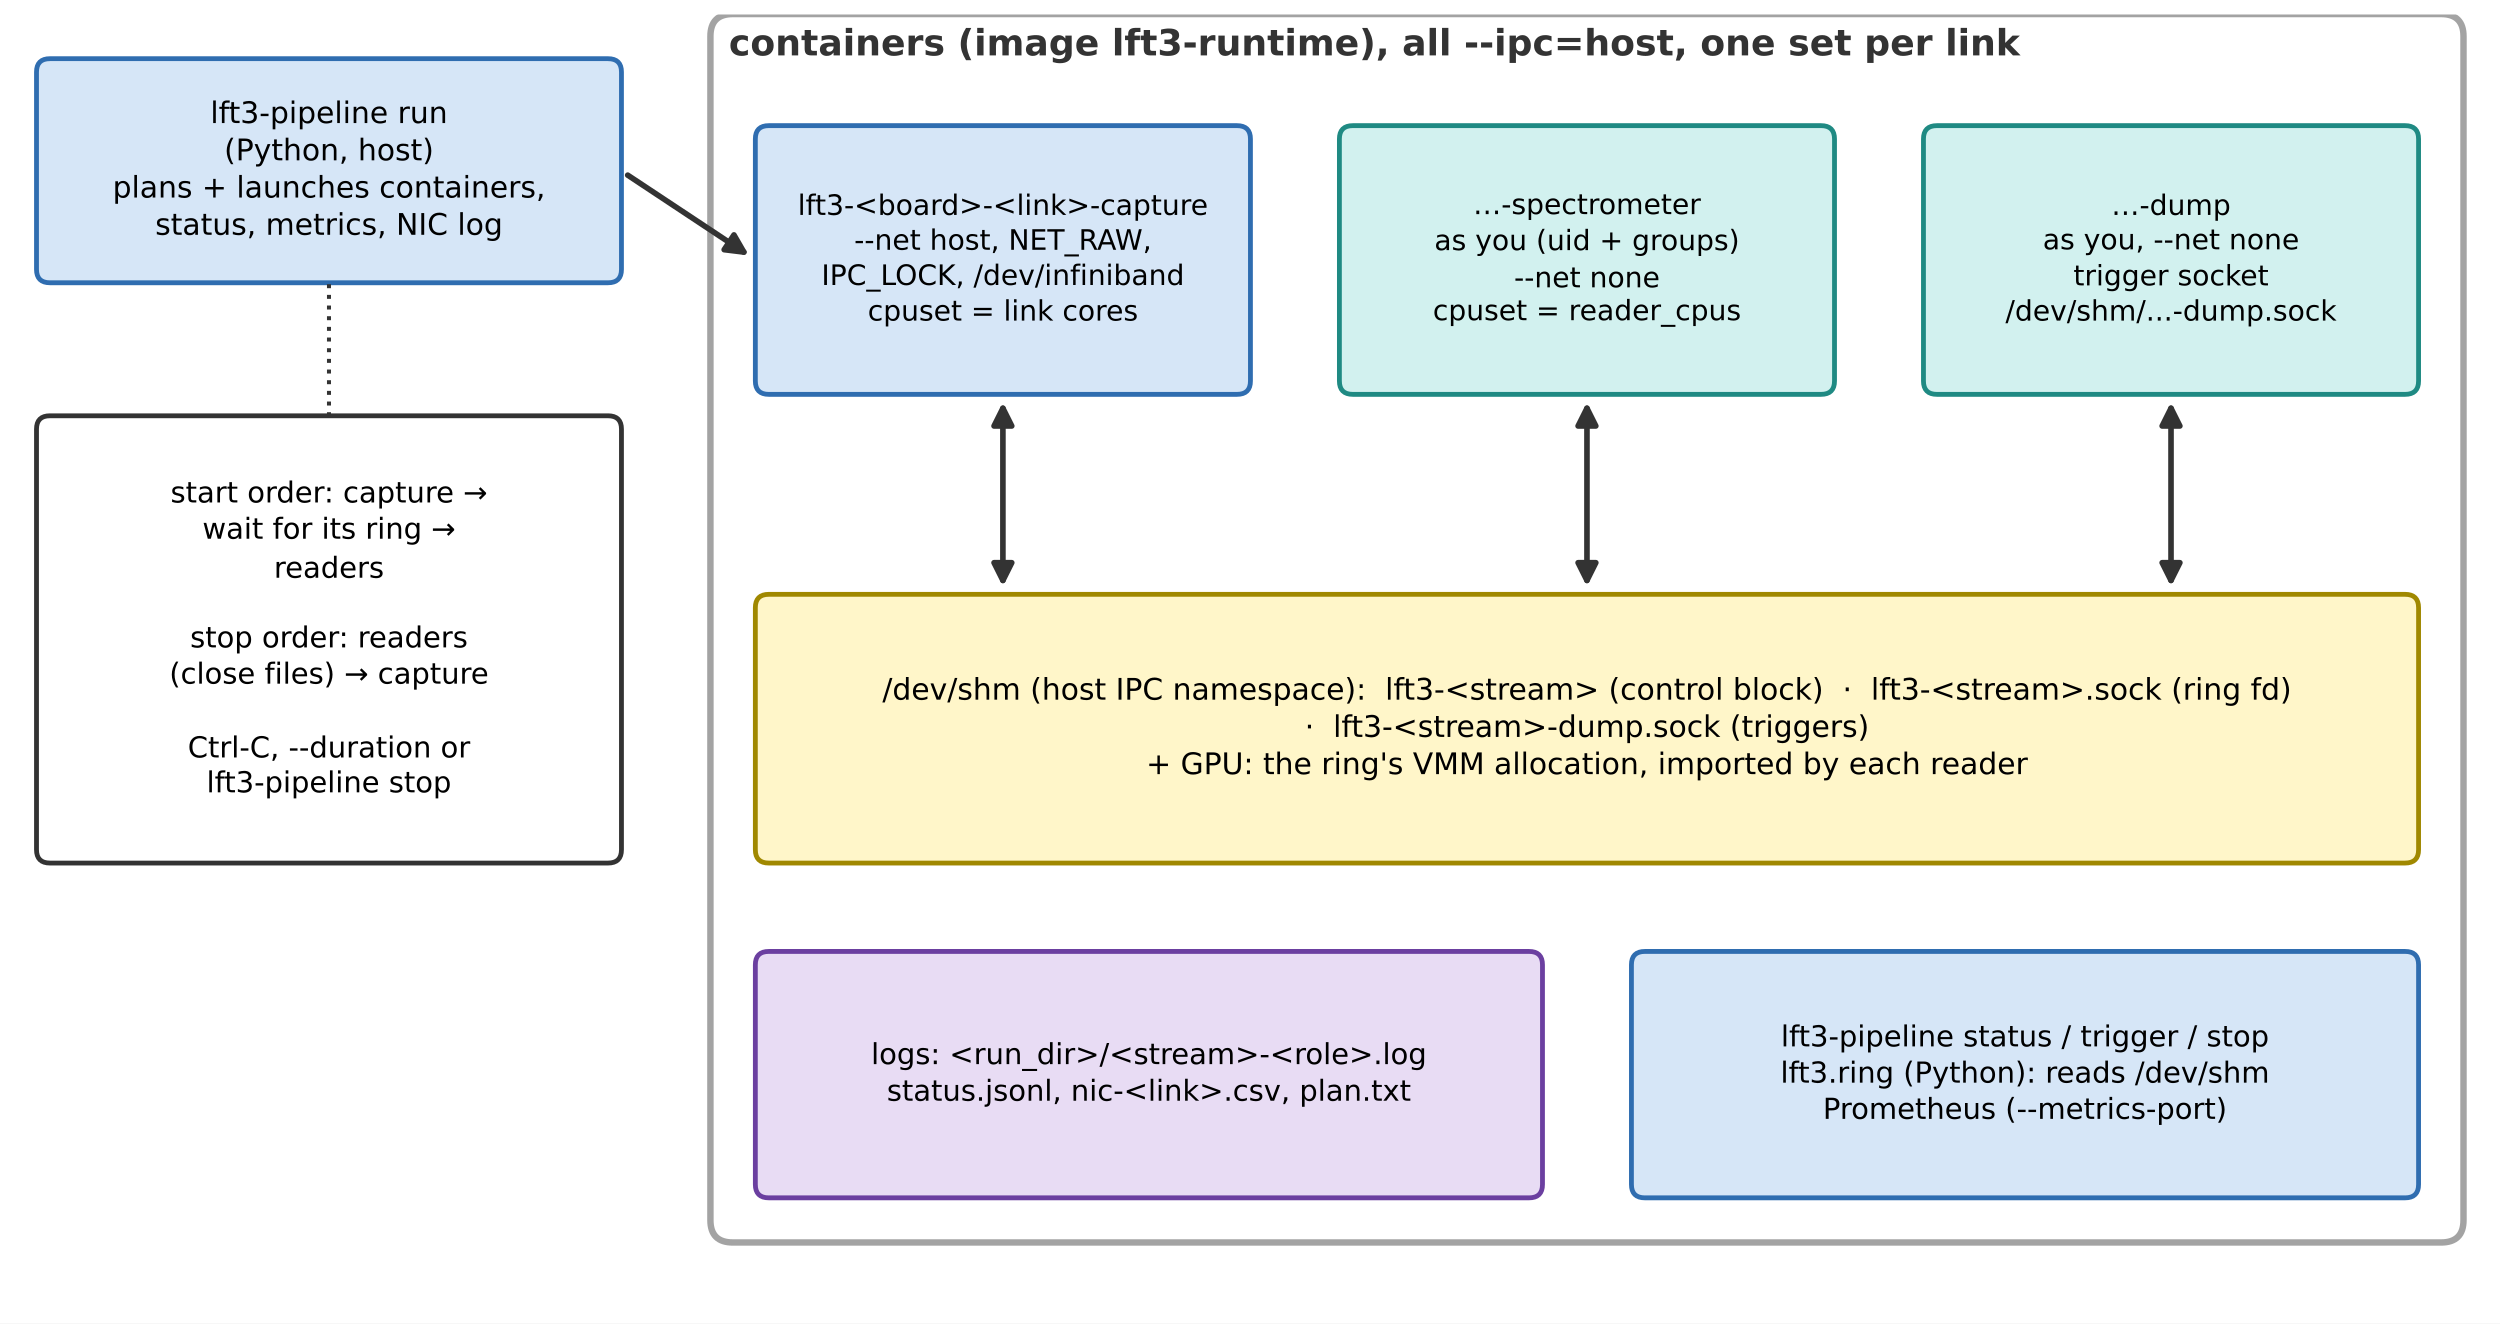
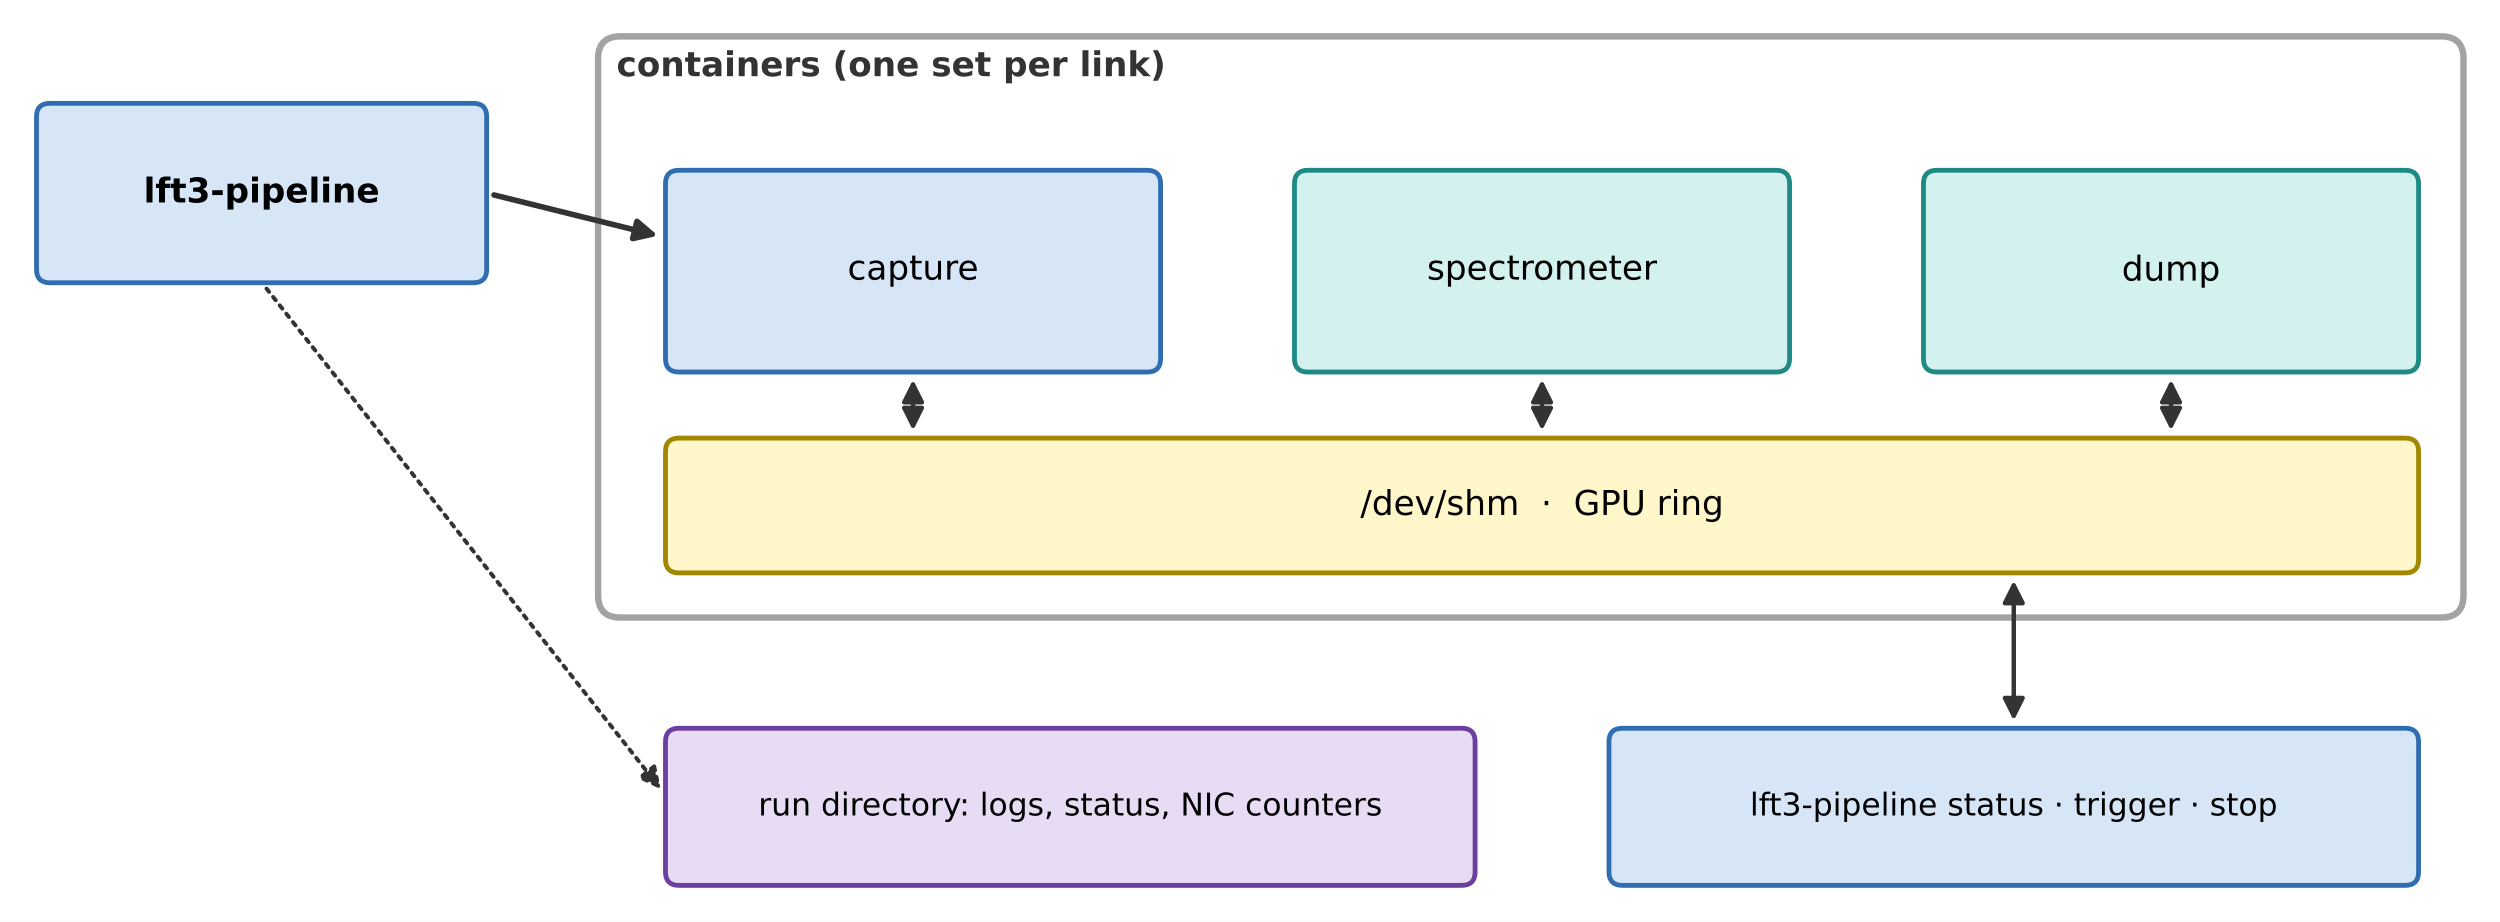
- <svg xmlns="http://www.w3.org/2000/svg" xml:space="preserve" width="621pt" height="328.752pt" viewBox="0 0 621 328.752" version="1.1">
+ <svg xmlns="http://www.w3.org/2000/svg" xml:space="preserve" width="621pt" height="228.96pt" viewBox="0 0 621 228.96" version="1.1">
  <defs>
    <style type="text/css">*{stroke-linejoin: round; stroke-linecap: butt}</style>
  </defs>
  <g id="figure_1">
    <g id="patch_1">
-       <path d="M 0 328.752  L 621 328.752  L 621 0  L 0 0  z " style="fill: #ffffff" />
+       <path d="M 0 228.96  L 621 228.96  L 621 0  L 0 0  z " style="fill: #ffffff" />
    </g>
    <g id="axes_1">
      <g id="patch_2">
-         <path d="M 12.416 70.239  L 151.024 70.239  Q 154.372 70.239 154.372 66.912  L 154.372 17.904  Q 154.372 14.577 151.024 14.577  L 12.416 14.577  Q 9.068 14.577 9.068 17.904  L 9.068 66.912  Q 9.068 70.239 12.416 70.239  z " clip-path="url(#p71270812b8)" style="fill: #d6e6f7; stroke: #2f6db0; stroke-width: 1.2; stroke-linejoin: miter" />
+         <path d="M 12.416 70.239  L 117.544 70.239  Q 120.892 70.239 120.892 66.912  L 120.892 28.992  Q 120.892 25.665 117.544 25.665  L 12.416 25.665  Q 9.068 25.665 9.068 28.992  L 9.068 66.912  Q 9.068 70.239 12.416 70.239  z " clip-path="url(#p1335c8b199)" style="fill: #d6e6f7; stroke: #2f6db0; stroke-width: 1.2; stroke-linejoin: miter" />
      </g>
      <g id="patch_3">
-         <path d="M 182.048 308.631  L 606.352 308.631  Q 611.932 308.631 611.932 303.087  L 611.932 9.033  Q 611.932 3.489 606.352 3.489  L 182.048 3.489  Q 176.468 3.489 176.468 9.033  L 176.468 303.087  Q 176.468 308.631 182.048 308.631  z " clip-path="url(#p71270812b8)" style="fill: #ffffff; opacity: 0.45; stroke: #333333; stroke-width: 1.6; stroke-linejoin: miter" />
+         <path d="M 154.148 153.399  L 606.352 153.399  Q 611.932 153.399 611.932 147.855  L 611.932 14.577  Q 611.932 9.033 606.352 9.033  L 154.148 9.033  Q 148.568 9.033 148.568 14.577  L 148.568 147.855  Q 148.568 153.399 154.148 153.399  z " clip-path="url(#p1335c8b199)" style="fill: #ffffff; opacity: 0.45; stroke: #333333; stroke-width: 1.6; stroke-linejoin: miter" />
      </g>
      <g id="patch_4">
-         <path d="M 190.976 97.959  L 307.264 97.959  Q 310.612 97.959 310.612 94.632  L 310.612 34.536  Q 310.612 31.209 307.264 31.209  L 190.976 31.209  Q 187.628 31.209 187.628 34.536  L 187.628 94.632  Q 187.628 97.959 190.976 97.959  z " clip-path="url(#p71270812b8)" style="fill: #d6e6f7; stroke: #2f6db0; stroke-width: 1.2; stroke-linejoin: miter" />
+         <path d="M 168.656 92.415  L 284.944 92.415  Q 288.292 92.415 288.292 89.088  L 288.292 45.624  Q 288.292 42.297 284.944 42.297  L 168.656 42.297  Q 165.308 42.297 165.308 45.624  L 165.308 89.088  Q 165.308 92.415 168.656 92.415  z " clip-path="url(#p1335c8b199)" style="fill: #d6e6f7; stroke: #2f6db0; stroke-width: 1.2; stroke-linejoin: miter" />
      </g>
      <g id="patch_5">
-         <path d="M 336.056 97.959  L 452.344 97.959  Q 455.692 97.959 455.692 94.632  L 455.692 34.536  Q 455.692 31.209 452.344 31.209  L 336.056 31.209  Q 332.708 31.209 332.708 34.536  L 332.708 94.632  Q 332.708 97.959 336.056 97.959  z " clip-path="url(#p71270812b8)" style="fill: #d2f1ef; stroke: #1f8a83; stroke-width: 1.2; stroke-linejoin: miter" />
+         <path d="M 324.896 92.415  L 441.184 92.415  Q 444.532 92.415 444.532 89.088  L 444.532 45.624  Q 444.532 42.297 441.184 42.297  L 324.896 42.297  Q 321.548 42.297 321.548 45.624  L 321.548 89.088  Q 321.548 92.415 324.896 92.415  z " clip-path="url(#p1335c8b199)" style="fill: #d2f1ef; stroke: #1f8a83; stroke-width: 1.2; stroke-linejoin: miter" />
      </g>
      <g id="patch_6">
-         <path d="M 481.136 97.959  L 597.424 97.959  Q 600.772 97.959 600.772 94.632  L 600.772 34.536  Q 600.772 31.209 597.424 31.209  L 481.136 31.209  Q 477.788 31.209 477.788 34.536  L 477.788 94.632  Q 477.788 97.959 481.136 97.959  z " clip-path="url(#p71270812b8)" style="fill: #d2f1ef; stroke: #1f8a83; stroke-width: 1.2; stroke-linejoin: miter" />
+         <path d="M 481.136 92.415  L 597.424 92.415  Q 600.772 92.415 600.772 89.088  L 600.772 45.624  Q 600.772 42.297 597.424 42.297  L 481.136 42.297  Q 477.788 42.297 477.788 45.624  L 477.788 89.088  Q 477.788 92.415 481.136 92.415  z " clip-path="url(#p1335c8b199)" style="fill: #d2f1ef; stroke: #1f8a83; stroke-width: 1.2; stroke-linejoin: miter" />
      </g>
      <g id="patch_7">
-         <path d="M 190.976 214.383  L 597.424 214.383  Q 600.772 214.383 600.772 211.056  L 600.772 150.96  Q 600.772 147.633 597.424 147.633  L 190.976 147.633  Q 187.628 147.633 187.628 150.96  L 187.628 211.056  Q 187.628 214.383 190.976 214.383  z " clip-path="url(#p71270812b8)" style="fill: #fff6c9; stroke: #a08800; stroke-width: 1.2; stroke-linejoin: miter" />
+         <path d="M 168.656 142.311  L 597.424 142.311  Q 600.772 142.311 600.772 138.984  L 600.772 112.152  Q 600.772 108.825 597.424 108.825  L 168.656 108.825  Q 165.308 108.825 165.308 112.152  L 165.308 138.984  Q 165.308 142.311 168.656 142.311  z " clip-path="url(#p1335c8b199)" style="fill: #fff6c9; stroke: #a08800; stroke-width: 1.2; stroke-linejoin: miter" />
      </g>
      <g id="patch_8">
-         <path d="M 249.12 101.414  Q 249.12 122.795 249.12 144.176  " clip-path="url(#p71270812b8)" style="fill: none; stroke: #333333; stroke-width: 1.4; stroke-linecap: round" />
-         <path d="M 246.92 105.814  L 249.12 101.414  L 251.32 105.814  z " clip-path="url(#p71270812b8)" style="fill: #333333; stroke: #333333; stroke-width: 1.4; stroke-linecap: round" />
-         <path d="M 251.32 139.776  L 249.12 144.176  L 246.92 139.776  z " clip-path="url(#p71270812b8)" style="fill: #333333; stroke: #333333; stroke-width: 1.4; stroke-linecap: round" />
+         <path d="M 226.8 95.536  Q 226.8 100.623 226.8 105.71  " clip-path="url(#p1335c8b199)" style="fill: none; stroke: #333333; stroke-width: 1.1; stroke-linecap: round" />
+         <path d="M 224.6 99.936  L 226.8 95.536  L 229 99.936  z " clip-path="url(#p1335c8b199)" style="fill: #333333; stroke: #333333; stroke-width: 1.1; stroke-linecap: round" />
+         <path d="M 229 101.31  L 226.8 105.71  L 224.6 101.31  z " clip-path="url(#p1335c8b199)" style="fill: #333333; stroke: #333333; stroke-width: 1.1; stroke-linecap: round" />
      </g>
      <g id="patch_9">
-         <path d="M 394.2 101.414  Q 394.2 122.795 394.2 144.176  " clip-path="url(#p71270812b8)" style="fill: none; stroke: #333333; stroke-width: 1.4; stroke-linecap: round" />
-         <path d="M 392 105.814  L 394.2 101.414  L 396.4 105.814  z " clip-path="url(#p71270812b8)" style="fill: #333333; stroke: #333333; stroke-width: 1.4; stroke-linecap: round" />
-         <path d="M 396.4 139.776  L 394.2 144.176  L 392 139.776  z " clip-path="url(#p71270812b8)" style="fill: #333333; stroke: #333333; stroke-width: 1.4; stroke-linecap: round" />
+         <path d="M 383.04 95.536  Q 383.04 100.623 383.04 105.71  " clip-path="url(#p1335c8b199)" style="fill: none; stroke: #333333; stroke-width: 1.1; stroke-linecap: round" />
+         <path d="M 380.84 99.936  L 383.04 95.536  L 385.24 99.936  z " clip-path="url(#p1335c8b199)" style="fill: #333333; stroke: #333333; stroke-width: 1.1; stroke-linecap: round" />
+         <path d="M 385.24 101.31  L 383.04 105.71  L 380.84 101.31  z " clip-path="url(#p1335c8b199)" style="fill: #333333; stroke: #333333; stroke-width: 1.1; stroke-linecap: round" />
      </g>
      <g id="patch_10">
-         <path d="M 539.28 101.414  Q 539.28 122.795 539.28 144.176  " clip-path="url(#p71270812b8)" style="fill: none; stroke: #333333; stroke-width: 1.4; stroke-linecap: round" />
-         <path d="M 537.08 105.814  L 539.28 101.414  L 541.48 105.814  z " clip-path="url(#p71270812b8)" style="fill: #333333; stroke: #333333; stroke-width: 1.4; stroke-linecap: round" />
-         <path d="M 541.48 139.776  L 539.28 144.176  L 537.08 139.776  z " clip-path="url(#p71270812b8)" style="fill: #333333; stroke: #333333; stroke-width: 1.4; stroke-linecap: round" />
+         <path d="M 539.28 95.536  Q 539.28 100.623 539.28 105.71  " clip-path="url(#p1335c8b199)" style="fill: none; stroke: #333333; stroke-width: 1.1; stroke-linecap: round" />
+         <path d="M 537.08 99.936  L 539.28 95.536  L 541.48 99.936  z " clip-path="url(#p1335c8b199)" style="fill: #333333; stroke: #333333; stroke-width: 1.1; stroke-linecap: round" />
+         <path d="M 541.48 101.31  L 539.28 105.71  L 537.08 101.31  z " clip-path="url(#p1335c8b199)" style="fill: #333333; stroke: #333333; stroke-width: 1.1; stroke-linecap: round" />
      </g>
      <g id="patch_11">
-         <path d="M 190.976 297.543  L 379.804 297.543  Q 383.152 297.543 383.152 294.216  L 383.152 239.664  Q 383.152 236.337 379.804 236.337  L 190.976 236.337  Q 187.628 236.337 187.628 239.664  L 187.628 294.216  Q 187.628 297.543 190.976 297.543  z " clip-path="url(#p71270812b8)" style="fill: #e8dcf4; stroke: #6b3fa0; stroke-width: 1.2; stroke-linejoin: miter" />
+         <path d="M 122.723 48.435  Q 143.101 53.496 161.959 58.18  " clip-path="url(#p1335c8b199)" style="fill: none; stroke: #333333; stroke-width: 1.4; stroke-linecap: round" />
+         <path d="M 158.22 54.985  L 161.959 58.18  L 157.159 59.255  z " clip-path="url(#p1335c8b199)" style="fill: #333333; stroke: #333333; stroke-width: 1.4; stroke-linecap: round" />
      </g>
      <g id="patch_12">
-         <path d="M 408.596 297.543  L 597.424 297.543  Q 600.772 297.543 600.772 294.216  L 600.772 239.664  Q 600.772 236.337 597.424 236.337  L 408.596 236.337  Q 405.248 236.337 405.248 239.664  L 405.248 294.216  Q 405.248 297.543 408.596 297.543  z " clip-path="url(#p71270812b8)" style="fill: #d6e6f7; stroke: #2f6db0; stroke-width: 1.2; stroke-linejoin: miter" />
+         <path d="M 168.656 219.927  L 363.064 219.927  Q 366.412 219.927 366.412 216.6  L 366.412 184.224  Q 366.412 180.897 363.064 180.897  L 168.656 180.897  Q 165.308 180.897 165.308 184.224  L 165.308 216.6  Q 165.308 219.927 168.656 219.927  z " clip-path="url(#p1335c8b199)" style="fill: #e8dcf4; stroke: #6b3fa0; stroke-width: 1.2; stroke-linejoin: miter" />
      </g>
      <g id="patch_13">
-         <path d="M 155.923 43.51  Q 170.999 53.495 184.769 62.616  " clip-path="url(#p71270812b8)" style="fill: none; stroke: #333333; stroke-width: 1.4; stroke-linecap: round" />
-         <path d="M 182.315 58.352  L 184.769 62.616  L 179.886 62.02  z " clip-path="url(#p71270812b8)" style="fill: #333333; stroke: #333333; stroke-width: 1.4; stroke-linecap: round" />
+         <path d="M 403.016 219.927  L 597.424 219.927  Q 600.772 219.927 600.772 216.6  L 600.772 184.224  Q 600.772 180.897 597.424 180.897  L 403.016 180.897  Q 399.668 180.897 399.668 184.224  L 399.668 216.6  Q 399.668 219.927 403.016 219.927  z " clip-path="url(#p1335c8b199)" style="fill: #d6e6f7; stroke: #2f6db0; stroke-width: 1.2; stroke-linejoin: miter" />
      </g>
      <g id="patch_14">
-         <path d="M 12.416 214.383  L 151.024 214.383  Q 154.372 214.383 154.372 211.056  L 154.372 106.608  Q 154.372 103.281 151.024 103.281  L 12.416 103.281  Q 9.068 103.281 9.068 106.608  L 9.068 211.056  Q 9.068 214.383 12.416 214.383  z " clip-path="url(#p71270812b8)" style="fill: #ffffff; stroke: #333333; stroke-width: 1.2; stroke-linejoin: miter" />
+         <path d="M 500.22 177.774  Q 500.22 161.602 500.22 145.429  " clip-path="url(#p1335c8b199)" style="fill: none; stroke: #333333; stroke-width: 1.1; stroke-linecap: round" />
+         <path d="M 502.42 173.374  L 500.22 177.774  L 498.02 173.374  z " clip-path="url(#p1335c8b199)" style="fill: #333333; stroke: #333333; stroke-width: 1.1; stroke-linecap: round" />
+         <path d="M 498.02 149.829  L 500.22 145.429  L 502.42 149.829  z " clip-path="url(#p1335c8b199)" style="fill: #333333; stroke: #333333; stroke-width: 1.1; stroke-linecap: round" />
      </g>
-       <g id="line2d_1">
-         <path d="M 81.72 103.392  L 81.72 70.128  " clip-path="url(#p71270812b8)" style="fill: none; stroke-dasharray: 1,1.65; stroke-dashoffset: 0; stroke: #333333" />
+       <g id="patch_15">
+         <path d="M 66.215 71.696  Q 115.199 133.882 163.49 195.19  " clip-path="url(#p1335c8b199)" style="fill: none; stroke-dasharray: 1,1.65; stroke-dashoffset: 0; stroke: #333333; stroke-linecap: round" />
+         <path d="M 162.496 190.372  L 163.49 195.19  L 159.039 193.095  z " clip-path="url(#p1335c8b199)" style="fill: #333333; stroke-dasharray: 1,1.65; stroke-dashoffset: 0; stroke: #333333; stroke-linecap: round" />
      </g>
      <g id="text_1">
-         <text style="font-size: 7.4px; font-family: 'DejaVu Sans'" transform="translate(52.24834 30.57494)">lft3-pipeline run</text>
-         <text style="font-size: 7.4px; font-family: 'DejaVu Sans'" transform="translate(55.66911 39.82494)">(Python, host)</text>
-         <text style="font-size: 7.4px; font-family: 'DejaVu Sans'" transform="translate(27.97172 49.07494)">plans + launches containers,</text>
-         <text style="font-size: 7.4px; font-family: 'DejaVu Sans'" transform="translate(38.5462 58.32494)">status, metrics, NIC log</text>
+         <text style="font-weight: 700; font-size: 8.5px; font-family: 'DejaVu Sans'; text-anchor: middle" x="64.98" y="50.297" transform="rotate(-0 64.98 50.29747)">lft3-pipeline</text>
      </g>
      <g id="text_2">
-         <text style="font-weight: 700; font-size: 9px; font-family: 'DejaVu Sans'; text-anchor: start; fill: #333333" x="181.044" y="13.765" transform="rotate(-0 181.044 13.76499)">containers (image lft3-runtime), all --ipc=host, one set per link</text>
+         <text style="font-weight: 700; font-size: 8.5px; font-family: 'DejaVu Sans'; text-anchor: start; fill: #333333" x="153.144" y="18.929" transform="rotate(-0 153.144 18.92907)">containers (one set per link)</text>
      </g>
      <g id="text_3">
-         <text style="font-size: 7px; font-family: 'DejaVu Sans'" transform="translate(198.1638 53.39056)">lft3-&lt;board&gt;-&lt;link&gt;-capture</text>
-         <text style="font-size: 7px; font-family: 'DejaVu Sans'" transform="translate(212.1748 62.04322)">--net host, NET_RAW,</text>
-         <text style="font-size: 7px; font-family: 'DejaVu Sans'" transform="translate(204.0411 70.79322)">IPC_LOCK, /dev/infiniband</text>
-         <text style="font-size: 7px; font-family: 'DejaVu Sans'" transform="translate(215.5424 79.64056)">cpuset = link cores</text>
+         <text style="font-size: 8.5px; font-family: 'DejaVu Sans'; text-anchor: middle" x="226.8" y="69.456" transform="rotate(-0 226.8 69.45643)">capture</text>
      </g>
      <g id="text_4">
-         <text style="font-size: 7px; font-family: 'DejaVu Sans'" transform="translate(365.9112 53.18877)">…-spectrometer</text>
-         <text style="font-size: 7px; font-family: 'DejaVu Sans'" transform="translate(356.2862 62.14056)">as you (uid + groups)</text>
-         <text style="font-size: 7px; font-family: 'DejaVu Sans'" transform="translate(376.087 71.36689)">--net none</text>
-         <text style="font-size: 7px; font-family: 'DejaVu Sans'" transform="translate(355.9166 79.54322)">cpuset = reader_cpus</text>
+         <text style="font-size: 8.5px; font-family: 'DejaVu Sans'; text-anchor: middle" x="383.04" y="69.456" transform="rotate(-0 383.04 69.45643)">spectrometer</text>
      </g>
      <g id="text_5">
-         <text style="font-size: 7px; font-family: 'DejaVu Sans'" transform="translate(524.446 53.39056)">…-dump</text>
-         <text style="font-size: 7px; font-family: 'DejaVu Sans'" transform="translate(507.4305 61.93877)">as you, --net none</text>
-         <text style="font-size: 7px; font-family: 'DejaVu Sans'" transform="translate(515.031 70.89056)">trigger socket</text>
-         <text style="font-size: 7px; font-family: 'DejaVu Sans'" transform="translate(498.1457 79.64056)">/dev/shm/...-dump.sock</text>
+         <text style="font-size: 8.5px; font-family: 'DejaVu Sans'; text-anchor: middle" x="539.28" y="69.701" transform="rotate(-0 539.28 69.70147)">dump</text>
      </g>
      <g id="text_6">
-         <text style="font-size: 7.4px; font-family: 'DejaVu Sans'" transform="translate(219.179 173.7999)">/dev/shm (host IPC namespace):  lft3-&lt;stream&gt; (control block)  ·  lft3-&lt;stream&gt;.sock (ring fd)</text>
-         <text style="font-size: 7.4px; font-family: 'DejaVu Sans'" transform="translate(324.089 183.0499)">·  lft3-&lt;stream&gt;-dump.sock (triggers)</text>
-         <text style="font-size: 7.4px; font-family: 'DejaVu Sans'" transform="translate(284.7025 192.2999)">+ GPU: the ring's VMM allocation, imported by each reader</text>
+         <text style="font-size: 8.5px; font-family: 'DejaVu Sans'; text-anchor: middle" x="383.04" y="127.913" transform="rotate(-0 383.04 127.9135)">/dev/shm  ·  GPU ring</text>
      </g>
      <g id="text_7">
-         <text style="font-size: 7.2px; font-family: 'DejaVu Sans'" transform="translate(216.3831 264.3266)">logs: &lt;run_dir&gt;/&lt;stream&gt;-&lt;role&gt;.log</text>
-         <text style="font-size: 7.2px; font-family: 'DejaVu Sans'" transform="translate(220.2885 273.4268)">status.jsonl, nic-&lt;link&gt;.csv, plan.txt</text>
+         <text style="font-size: 7.8px; font-family: 'DejaVu Sans'; text-anchor: middle" x="265.86" y="202.564" transform="rotate(-0 265.86 202.5643)">run directory: logs, status, NIC counters</text>
      </g>
      <g id="text_8">
-         <text style="font-size: 7.2px; font-family: 'DejaVu Sans'" transform="translate(442.3826 259.9268)">lft3-pipeline status / trigger / stop</text>
-         <text style="font-size: 7.2px; font-family: 'DejaVu Sans'" transform="translate(442.2769 268.9268)">lft3.ring (Python): reads /dev/shm</text>
-         <text style="font-size: 7.2px; font-family: 'DejaVu Sans'" transform="translate(452.8153 277.9268)">Prometheus (--metrics-port)</text>
-       </g>
-       <g id="text_9">
-         <text style="font-size: 7.2px; font-family: 'DejaVu Sans'" transform="translate(42.35737 124.8187)">start order: capture →</text>
-         <text style="font-size: 7.2px; font-family: 'DejaVu Sans'" transform="translate(50.28131 133.8187)">wait for its ring →</text>
-         <text style="font-size: 7.2px; font-family: 'DejaVu Sans'" transform="translate(68.04225 143.5163)">readers</text>
-         <text style="font-size: 7.2px; font-family: 'DejaVu Sans'" transform="translate(81.72 149.832)" />
-         <text style="font-size: 7.2px; font-family: 'DejaVu Sans'" transform="translate(47.22919 160.8187)">stop order: readers</text>
-         <text style="font-size: 7.2px; font-family: 'DejaVu Sans'" transform="translate(42.05138 169.8187)">(close files) → capture</text>
-         <text style="font-size: 7.2px; font-family: 'DejaVu Sans'" transform="translate(81.72 176.832)" />
-         <text style="font-size: 7.2px; font-family: 'DejaVu Sans'" transform="translate(46.64081 188.1489)">Ctrl-C, --duration or</text>
-         <text style="font-size: 7.2px; font-family: 'DejaVu Sans'" transform="translate(51.31294 196.8187)">lft3-pipeline stop</text>
+         <text style="font-size: 7.8px; font-family: 'DejaVu Sans'; text-anchor: middle" x="500.22" y="202.564" transform="rotate(-0 500.22 202.5643)">lft3-pipeline status · trigger · stop</text>
      </g>
    </g>
  </g>
  <defs>
-     <clipPath id="p71270812b8">
-       <rect x="3.6" y="3.6" width="613.8" height="321.552" />
+     <clipPath id="p1335c8b199">
+       <rect x="3.6" y="3.6" width="613.8" height="221.76" />
    </clipPath>
  </defs>
</svg>
